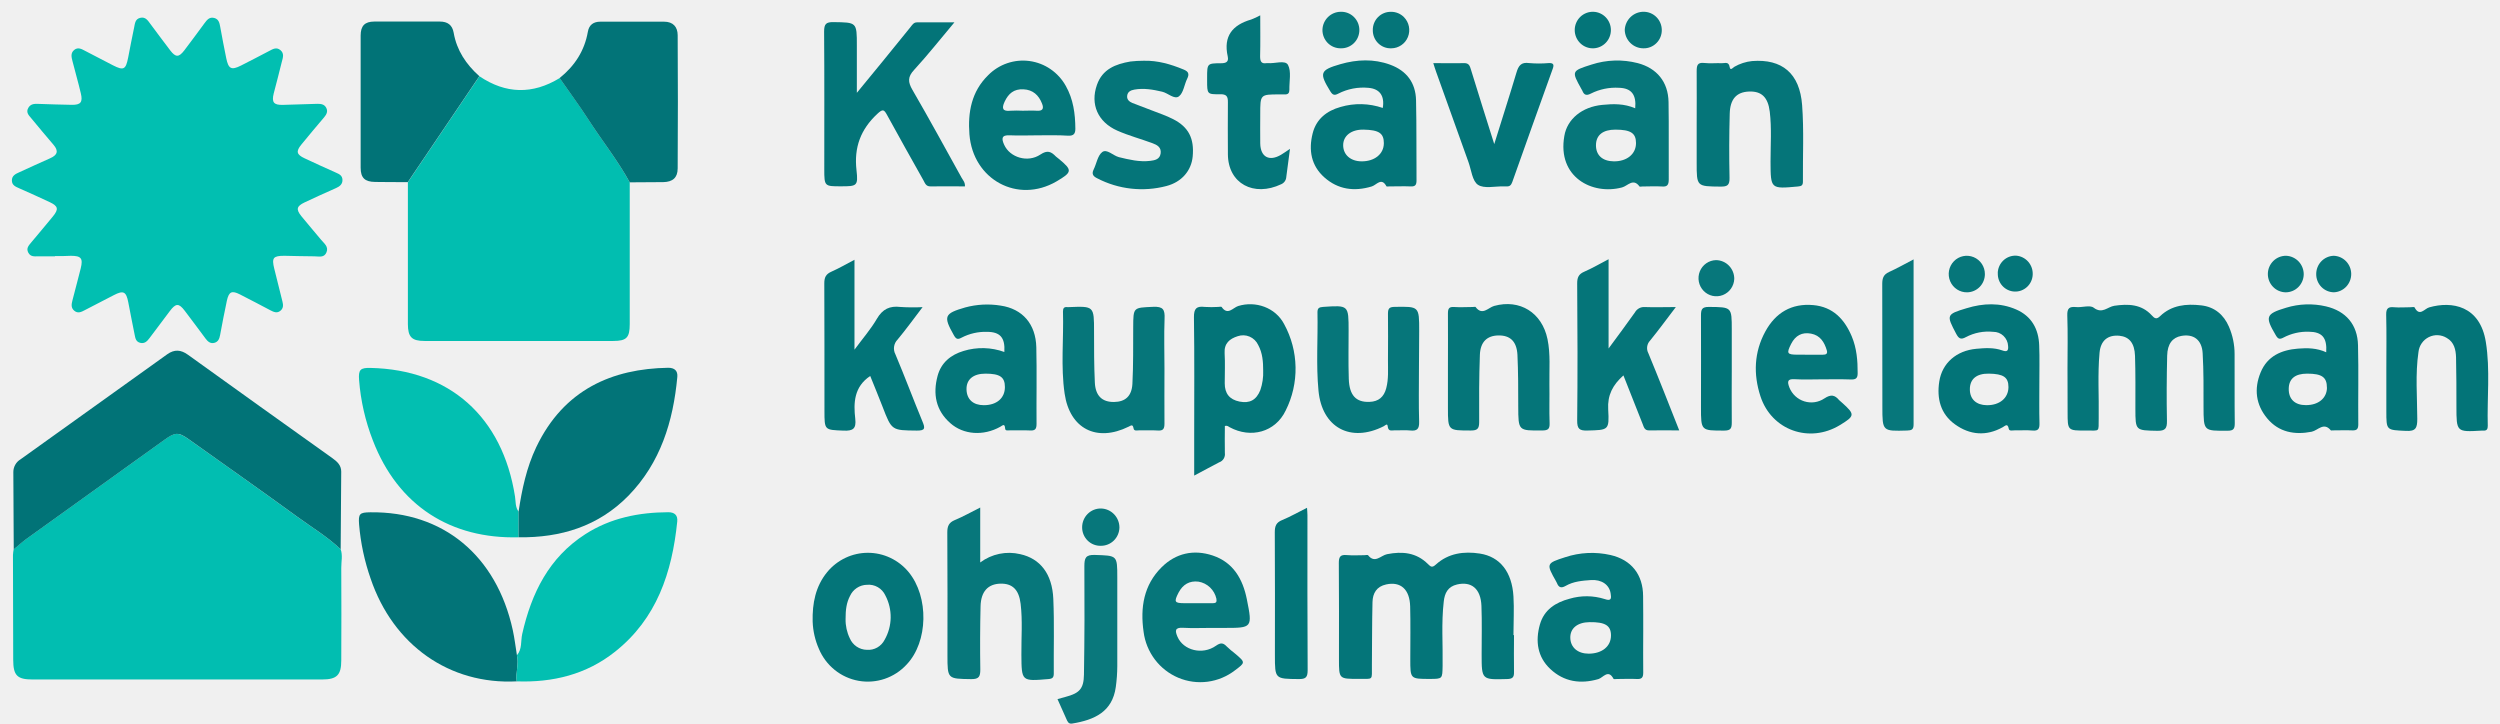
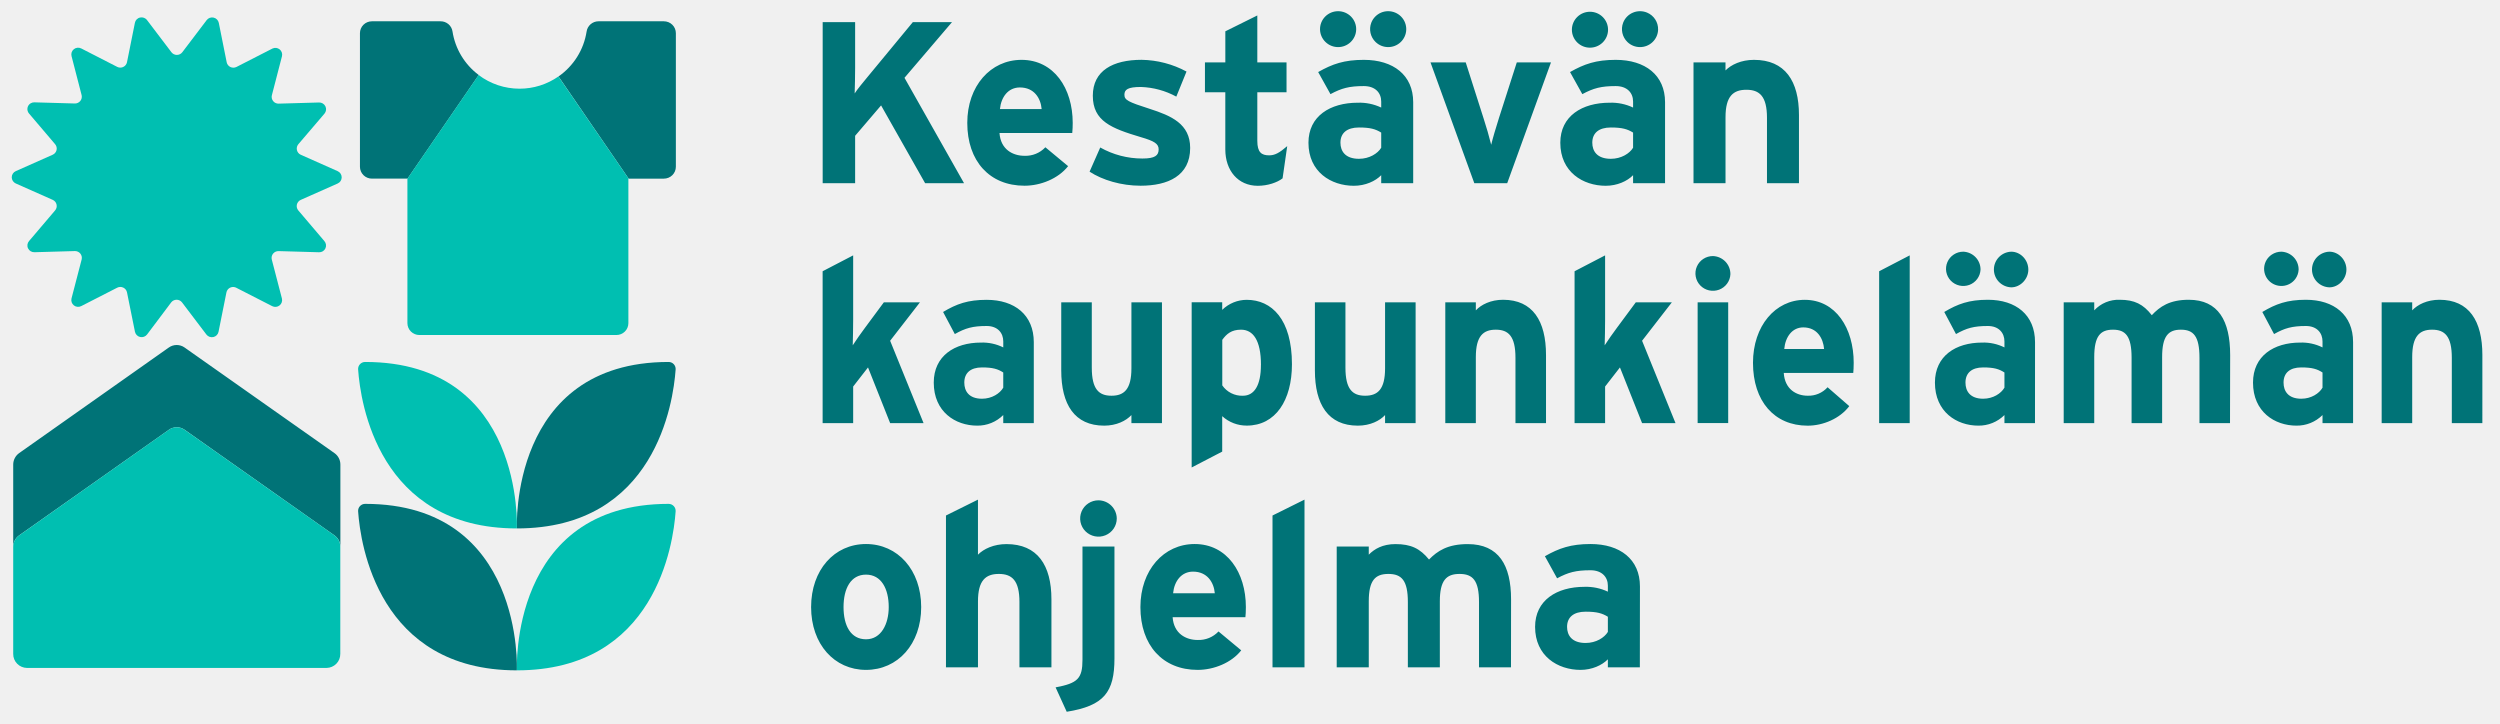
<svg xmlns="http://www.w3.org/2000/svg" viewBox="0 0 425 123">
  <g clip-path="url(#hsy-kestava-color__clip0_1255:183)">
-     <path d="M9.331 43.58H6.46c-.627 0-1.27.098-1.656-.642-.386-.74.084-1.207.495-1.712 1.228-1.476 2.478-2.935 3.69-4.425 1.011-1.245.91-1.75-.513-2.426-1.724-.822-3.477-1.588-5.222-2.371-.589-.265-1.207-.497-1.233-1.284-.03-.856.627-1.151 1.27-1.442 1.741-.788 3.474-1.6 5.223-2.367 1.237-.54 1.503-1.232.567-2.315-1.296-1.494-2.54-3.021-3.811-4.545-.424-.488-.881-.976-.458-1.712.381-.663.983-.706 1.656-.68 1.912.071 3.822.125 5.73.162 1.52.026 1.91-.453 1.538-1.973-.424-1.818-.953-3.62-1.41-5.43-.17-.672-.373-1.387.292-1.93.665-.544 1.3-.124 1.91.188 1.558.8 3.113 1.618 4.659 2.418 1.846.946 2.206.749 2.613-1.374.326-1.677.643-3.36 1-5.033.14-.659.16-1.442 1.024-1.651.928-.227 1.322.47 1.77 1.07 1.119 1.497 2.224 2.995 3.363 4.484.907 1.177 1.449 1.173 2.355 0 1.17-1.527 2.3-3.08 3.443-4.626.424-.569.847-1.142 1.694-.903.742.21.869.856.987 1.498.326 1.789.661 3.574 1.03 5.354.368 1.78.846 2.067 2.486 1.24 1.639-.825 3.21-1.651 4.815-2.49.618-.32 1.224-.71 1.906-.141.682.57.423 1.284.25 1.93-.424 1.815-.936 3.62-1.39 5.43-.376 1.511 0 1.982 1.534 1.948 1.96-.043 3.926-.12 5.887-.18.605 0 1.177.056 1.503.672.326.616.055 1.13-.343 1.605-1.304 1.553-2.626 3.09-3.9 4.669-.928 1.147-.797 1.673.554 2.31 1.78.857 3.575 1.636 5.362 2.449.546.244 1.067.475 1.089 1.22.02.744-.466 1.116-1.089 1.395-1.796.8-3.591 1.6-5.366 2.447-1.342.638-1.465 1.173-.538 2.324 1.106 1.37 2.266 2.696 3.388 4.053.496.6 1.271 1.134.898 2.071-.385 1.023-1.321.706-2.075.71-1.694 0-3.388-.064-5.082-.09-1.906 0-2.186.33-1.737 2.162.45 1.832.924 3.736 1.394 5.598.156.607.186 1.164-.36 1.6-.547.437-1.097.21-1.63-.068-1.741-.912-3.478-1.84-5.231-2.726-1.385-.706-1.885-.475-2.224 1.074-.423 1.93-.775 3.877-1.148 5.82-.114.603-.3 1.151-.965 1.335-.665.184-1.114-.197-1.487-.693-1.181-1.58-2.35-3.171-3.549-4.742-1.012-1.335-1.529-1.322-2.541.03a434.154 434.154 0 00-3.465 4.61c-.402.543-.847.984-1.584.795-.736-.188-.817-.796-.936-1.365-.377-1.832-.724-3.672-1.08-5.508-.355-1.836-.817-2.088-2.452-1.24-1.634.847-3.307 1.711-4.96 2.567-.58.304-1.147.603-1.765.098-.619-.505-.475-1.155-.318-1.78.457-1.81.961-3.612 1.406-5.426.424-1.712.072-2.14-1.664-2.14-.479 0-.957.038-1.436.047-.479.008-.847 0-1.27 0l-.022.047z" fill="#01BFB1" />
-     <path d="M57.914 93.373c.373 1.044.093 2.118.102 3.175.034 5.243.021 10.489 0 15.732 0 2.486-.758 3.231-3.253 3.231H5.52c-2.605 0-3.27-.685-3.274-3.342-.017-5.94-.03-11.881-.042-17.82.02-.32.057-.636.114-.95.737-.613 1.44-1.284 2.215-1.824a17168.44 17168.44 0 0123.438-16.827c1.758-1.284 2.342-1.322 4.12-.06 6.155 4.37 12.325 8.713 18.424 13.156 2.499 1.81 5.142 3.406 7.4 5.529z" fill="#01BEB1" />
-     <path d="M107.055 30.998V55.11c0 2.298-.546 2.85-2.799 2.855H72.182c-2.181 0-2.837-.664-2.842-2.88V30.972l12.164-18.008c4.484 3.021 9.032 3.123 13.646.304 1.639 2.354 3.35 4.665 4.904 7.078 2.287 3.565 4.956 6.895 7.001 10.652z" fill="#01BEB0" />
-     <path d="M57.914 93.373c-2.257-2.14-4.9-3.72-7.382-5.53-6.098-4.442-12.282-8.785-18.423-13.155-1.779-1.284-2.363-1.207-4.12.06A22276.48 22276.48 0 014.55 91.575c-.775.557-1.478 1.211-2.215 1.823l-.068-13.176c.006-.434.121-.858.336-1.233.216-.375.523-.688.893-.907 8.323-5.943 16.639-11.897 24.945-17.863 1.212-.856 2.304-.779 3.499.081 8.17 5.88 16.359 11.742 24.564 17.585.817.582 1.508 1.207 1.504 2.298-.029 4.402-.06 8.799-.094 13.19z" fill="#017377" />
-     <path d="M87.844 115.832c-11.41.59-20.99-6.137-24.835-17.46a37.301 37.301 0 01-1.965-9.219c-.136-1.827.093-2.041 1.91-2.063 12.366-.158 21.447 7.34 24.22 20.033.306 1.404.471 2.842.704 4.279.364 1.468-.25 2.945-.034 4.43z" fill="#027478" />
-     <path d="M87.844 115.832c-.216-1.485.398-2.962.034-4.442.91-1.045.627-2.406.898-3.612 1.571-6.955 4.544-12.993 10.724-16.965 4.294-2.76 9.084-3.71 14.111-3.736 1.063 0 1.631.514 1.521 1.571-.877 8.666-3.486 16.536-10.588 22.155-4.87 3.865-10.567 5.247-16.7 5.029zm.318-24.492c-11.478.304-20.495-5.324-24.772-16.46a35.86 35.86 0 01-2.346-10.27c-.132-1.78.211-2.101 1.944-2.063 13.438.295 22.446 8.324 24.564 21.86.135.856.025 1.802.61 2.568-.005 1.43 0 2.889 0 4.365z" fill="#02BFB1" />
-     <path d="M88.162 91.34v-4.378c.567-3.766 1.35-7.476 2.994-10.934 4.688-9.843 12.968-13.353 22.447-13.507 1.05 0 1.639.493 1.542 1.558-.704 7.588-2.864 14.598-8.302 20.183-5.124 5.23-11.536 7.172-18.681 7.078z" fill="#027478" />
-     <path d="M257.381 107.975c0 2.088-.042 4.181 0 6.265.025.911-.258 1.172-1.169 1.198-4.333.12-4.333.15-4.333-4.237 0-2.734.068-5.469-.034-8.195-.11-2.919-1.694-4.215-4.142-3.646-1.575.364-2.117 1.485-2.266 2.914-.423 3.634-.131 7.275-.194 10.917-.043 2.221 0 2.221-2.19 2.226-3.303 0-3.303 0-3.303-3.325 0-2.996.055-5.992-.022-8.988-.072-2.927-1.622-4.279-4.065-3.753-1.652.351-2.3 1.511-2.338 2.996-.089 3.586-.064 7.177-.102 10.763-.025 2.641.339 2.281-2.283 2.294-3.316.021-3.316 0-3.316-3.304 0-5.465.025-10.926-.025-16.39 0-1.04.25-1.443 1.317-1.349 1.067.094 2.02.022 3.032.022.212 0 .538-.09.619 0 1.164 1.485 2.181.038 3.227-.171 2.592-.518 4.989-.291 6.954 1.673.5.505.733.646 1.343.094 2.117-1.934 4.764-2.294 7.475-1.874 3.435.53 5.472 3.124 5.722 7.275.131 2.187 0 4.391 0 6.586l.093.009z" fill="#047579" />
-     <path d="M81.487 12.951L69.323 30.96c-1.859 0-3.714 0-5.573-.03-1.74-.026-2.435-.698-2.44-2.418V6.04c0-1.648.703-2.367 2.309-2.375 3.718-.026 7.432 0 11.151 0 1.321 0 2.118.577 2.35 1.883.521 3.021 2.127 5.4 4.367 7.403z" fill="#017377" />
-     <path d="M107.055 30.998c-2.045-3.744-4.714-7.074-7.018-10.651-1.554-2.414-3.265-4.708-4.904-7.079 2.541-2.037 4.235-4.605 4.803-7.87.203-1.177.965-1.712 2.117-1.712h10.843c1.529 0 2.299.882 2.308 2.29.048 7.549.048 15.098 0 22.647 0 1.584-.847 2.307-2.431 2.337-1.893.013-3.803.013-5.718.038z" fill="#027478" />
-     <path d="M351.475 62.641c0-2.995.072-5.991-.034-8.987-.046-1.284.373-1.562 1.517-1.45.999.094 2.325-.39 2.964.102 1.466 1.121 2.376-.162 3.532-.33 2.326-.333 4.596-.29 6.353 1.64.462.509.788.727 1.398.14 1.978-1.904 4.455-2.139 7.005-1.844 2.24.257 3.812 1.558 4.705 3.617.64 1.476.969 3.07.966 4.681.025 3.912-.025 7.824.03 11.73 0 .968-.212 1.285-1.22 1.285-4.087.03-4.074.068-4.091-4.027 0-3.052.029-6.112-.149-9.154-.131-2.294-1.567-3.321-3.642-2.936-1.474.274-2.338 1.33-2.389 3.334-.088 3.693-.114 7.39-.038 11.084.026 1.31-.283 1.733-1.643 1.711-3.718-.08-3.714 0-3.723-3.748 0-2.996.034-5.992-.063-8.988-.076-2.195-.996-3.256-2.647-3.423-1.974-.184-3.211.809-3.388 2.936-.331 3.684-.077 7.386-.14 11.08-.043 2.447.284 2.08-2.143 2.096-3.143.022-3.143 0-3.143-3.132l-.017-7.417z" fill="#057579" />
-     <path d="M164.04 31.687c-1.952 0-3.9-.034-5.844 0-.788.022-.945-.552-1.22-1.048-2.058-3.68-4.142-7.348-6.154-11.05-.546-1.01-.745-1.1-1.694-.218-2.812 2.632-3.964 5.666-3.524 9.552.31 2.722.06 2.751-2.676 2.751s-2.8 0-2.8-2.858c0-7.819.03-15.642-.029-23.46 0-1.285.343-1.614 1.588-1.597 3.977.056 3.977 0 3.977 3.98v8.041c1.567-1.909 2.964-3.607 4.358-5.31 1.589-1.944 3.171-3.89 4.743-5.842.301-.373.547-.822 1.106-.826h6.378c-2.44 2.901-4.536 5.563-6.84 8.067-1.127 1.21-1.072 2.067-.288 3.423 2.863 4.935 5.599 9.955 8.365 14.949.233.406.597.757.554 1.446z" fill="#037478" />
-     <path d="M166.637 86.281v9.338a8.2 8.2 0 013.255-1.466 8.16 8.16 0 013.563.058c3.388.758 5.426 3.351 5.608 7.601.182 4.25.046 8.452.08 12.68 0 .685-.216.89-.902.95-4.595.386-4.57.403-4.604-4.142-.025-2.889.216-5.786-.131-8.658-.292-2.426-1.414-3.462-3.422-3.423-2.118.055-3.32 1.322-3.388 3.83a273.41 273.41 0 00-.043 10.754c0 1.199-.215 1.665-1.541 1.648-4.045-.06-4.045 0-4.045-4.096 0-6.958.026-13.917-.025-20.875 0-1.062.284-1.652 1.27-2.067 1.419-.582 2.758-1.353 4.325-2.132z" fill="#07777B" />
-     <path d="M203.013 80.85v-6.79c0-6.697.055-13.4-.042-20.114-.021-1.54.47-1.938 1.855-1.767.743.045 1.488.045 2.232 0 .211 0 .55-.086.618 0 1.025 1.515 1.936.124 2.812-.154 2.931-.916 6.353.24 7.827 3.098a15.787 15.787 0 011.929 7.299 15.786 15.786 0 01-1.675 7.363c-1.77 3.697-5.929 4.793-9.525 2.846-.229-.124-.423-.347-.817-.206 0 1.502-.043 3.043 0 4.58a1.47 1.47 0 01-.202.978c-.179.291-.454.51-.777.618-1.363.689-2.672 1.446-4.235 2.25zm11.727-17.836c0-1.507-.101-2.996-.847-4.366a2.844 2.844 0 00-1.465-1.424 2.807 2.807 0 00-2.033-.065c-1.338.428-2.312 1.194-2.211 2.88.102 1.686.021 3.424.021 5.136 0 1.712.805 2.751 2.52 3.094 1.716.342 2.847-.253 3.528-1.943a9.047 9.047 0 00.487-3.312z" fill="#037478" />
-     <path d="M285.469 73.169c-1.804 0-3.439-.034-5.082 0-.809.026-.919-.522-1.135-1.079-1.063-2.717-2.143-5.426-3.27-8.272-1.813 1.622-2.732 3.338-2.588 5.786.204 3.552.051 3.492-3.515 3.586-1.359.039-1.775-.257-1.758-1.712.085-7.767.06-15.534 0-23.306 0-.984.238-1.558 1.165-1.964 1.338-.587 2.618-1.323 4.172-2.14v15.175c1.694-2.294 3.104-4.194 4.481-6.137a1.775 1.775 0 011.694-.907c1.639.064 3.282 0 5.26 0-1.55 2.037-2.918 3.903-4.375 5.696a1.854 1.854 0 00-.292 2.166c1.779 4.292 3.46 8.597 5.243 13.108z" fill="#057579" />
-     <path d="M277.985 18.408c.216-2.328-.652-3.424-2.744-3.484a9.387 9.387 0 00-4.786.98c-.75.394-1.169.266-1.461-.496a2.653 2.653 0 00-.157-.278c-1.694-3.043-1.694-3.065 1.72-4.152a14.063 14.063 0 017.856-.248c3.265.856 5.18 3.21 5.239 6.604.076 4.39 0 8.781.034 13.172 0 .886-.22 1.284-1.156 1.198-1.11-.072-2.232 0-3.346 0-.161 0-.424.065-.466 0-1.076-1.489-2.003-.102-2.965.159-5.082 1.356-11.041-1.772-9.817-8.74.474-2.88 3.016-4.963 6.446-5.293 1.855-.188 3.719-.235 5.603.578zm.136 5.923c0-1.712-.907-2.286-3.503-2.294-2.117 0-3.286.916-3.303 2.628-.017 1.711 1.088 2.734 3.015 2.764 2.245.03 3.791-1.245 3.791-3.098z" fill="#06767A" />
-     <path d="M279.349 107.435c0 2.303-.034 4.605 0 6.908 0 .855-.263 1.129-1.088 1.087-1.114-.06-2.232 0-3.351 0-.211 0-.567.064-.614-.03-.889-1.712-1.778-.184-2.575.047-3.053.885-5.844.458-8.165-1.712-2.19-2.059-2.567-4.733-1.779-7.549.712-2.538 2.668-3.771 5.044-4.4 1.952-.58 4.03-.562 5.972.052 1.203.428 1.135-.189 1.016-.955-.224-1.48-1.533-2.396-3.354-2.272-1.478.103-2.986.227-4.307.997-.754.428-1.173.261-1.47-.492a2.138 2.138 0 00-.144-.283c-1.694-2.995-1.694-3.072 1.55-4.108a14.371 14.371 0 017.704-.372c3.545.817 5.531 3.325 5.54 7.001.025 2.011.021 4.049.021 6.081zm-5.48.595c0-1.69-.983-2.302-3.651-2.264-2.067.026-3.312 1.053-3.266 2.684.047 1.63 1.271 2.67 3.13 2.674 2.279-.013 3.782-1.241 3.787-3.094z" fill="#047579" />
-     <path d="M147.938 63.916c-2.753 1.84-2.863 4.541-2.541 7.306.182 1.652-.381 2.054-1.974 1.985-3.261-.132-3.265-.038-3.265-3.385 0-7.224 0-14.452-.026-21.676 0-1.001.284-1.549 1.186-1.951 1.296-.582 2.541-1.284 3.943-2.037v15.286c1.461-1.977 2.804-3.518 3.812-5.255.97-1.66 2.194-2.23 4.019-2.003 1.248.08 2.5.09 3.748.026-1.516 1.99-2.816 3.787-4.235 5.495a2.153 2.153 0 00-.381 2.538c1.597 3.783 3.032 7.63 4.6 11.422.465 1.12.482 1.549-.958 1.532-4.281-.043-4.269 0-5.823-4.036-.686-1.789-1.419-3.535-2.105-5.247z" fill="#027478" />
-     <path d="M235.07 18.352c.347-2.05-.509-3.274-2.47-3.423a9.281 9.281 0 00-5.082.984c-.669.355-.97.248-1.368-.394-1.914-3.115-1.783-3.603 1.724-4.613 2.804-.805 5.658-.933 8.449.09 2.791 1.022 4.337 3.068 4.405 6.042.102 4.545.038 9.094.08 13.64 0 .757-.211 1.048-.986 1.014-1.22-.052-2.444 0-3.664 0-.161 0-.423.047-.462-.022-.847-1.588-1.694-.214-2.498.026-2.965.898-5.714.535-8.047-1.532-2.253-1.995-2.715-4.63-2.004-7.477.623-2.482 2.423-3.851 4.74-4.502a11.78 11.78 0 017.183.167zm.186 6.017c0-1.712-.805-2.276-3.435-2.332-2.084-.043-3.49 1.031-3.481 2.662.008 1.63 1.27 2.709 3.1 2.73 2.224.026 3.803-1.24 3.812-3.06h.004z" fill="#037478" />
-     <path d="M395.458 59.885c.157-2.508-.707-3.466-2.964-3.492a8.683 8.683 0 00-4.299.989c-.678.368-.949.244-1.334-.428-1.838-3.12-1.694-3.595 1.778-4.64a13 13 0 016.777-.23c3.388.791 5.362 3.102 5.446 6.586.115 4.49 0 8.987.047 13.48 0 .775-.25 1.045-1.008 1.015-1.114-.047-2.232 0-3.346 0-.106 0-.267.042-.309 0-1.203-1.477-2.19 0-3.261.23-2.906.57-5.578.095-7.543-2.25-1.965-2.346-2.283-5.042-1.135-7.836 1.148-2.795 3.553-3.822 6.353-4.044 1.601-.133 3.197-.107 4.798.62zm.119 6.034c0-1.801-.847-2.4-3.363-2.4-2.037 0-3.104.855-3.13 2.567-.025 1.772 1.046 2.795 2.927 2.786 2.117.004 3.545-1.18 3.574-2.953h-.008zM170.74 59.838c.153-2.452-.72-3.424-2.964-3.424a8.775 8.775 0 00-4.303.985c-.665.364-.94.26-1.326-.428-1.812-3.201-1.639-3.676 1.944-4.708a14.255 14.255 0 016.01-.312c3.735.552 5.976 3.133 6.073 7.087.102 4.335 0 8.674.038 13.014 0 .804-.182 1.177-1.054 1.13-1.165-.064-2.338 0-3.507-.022-.292 0-.75.124-.779-.308-.064-.941-.424-.53-.847-.29-2.842 1.578-6.222 1.369-8.471-.626-2.469-2.17-2.99-4.96-2.164-8.037.61-2.268 2.262-3.59 4.413-4.236a10.903 10.903 0 016.937.175zm.094 5.966c0-1.712-.847-2.281-3.308-2.285-2.075 0-3.265.992-3.219 2.696.047 1.703 1.152 2.666 2.935 2.666 2.181.008 3.592-1.19 3.592-3.077z" fill="#047579" />
-     <path d="M346.689 65.32c0 2.196-.038 4.39.022 6.586.025.933-.149 1.387-1.203 1.284-1.055-.102-2.016 0-3.028-.03-.348 0-.898.167-.987-.265-.199-1.01-.597-.505-1.055-.253-2.799 1.545-5.565 1.323-8.098-.509-2.448-1.763-3.112-4.378-2.664-7.275.488-3.137 2.91-5.255 6.307-5.564 1.474-.132 2.964-.24 4.421.283.767.278 1.055.086.974-.77a2.547 2.547 0 00-.792-1.716 2.495 2.495 0 00-1.749-.68 8.114 8.114 0 00-4.633.898c-.885.496-1.228.235-1.665-.587-1.664-3.158-1.694-3.286 1.8-4.33 2.804-.856 5.667-.98 8.42.222 2.613 1.143 3.812 3.325 3.905 6.111.085 2.2.025 4.4.025 6.595zm-5.251.492c0-1.682-.847-2.26-3.342-2.294-2.088-.03-3.231.92-3.219 2.68 0 1.668 1.089 2.666 2.893 2.687 2.173.021 3.659-1.22 3.668-3.073z" fill="#037478" />
-     <path d="M288.434 21.241c0-3.051.029-6.103 0-9.154 0-.971.139-1.506 1.27-1.382 1 .111 2.02 0 3.028.038.492.026 1.152-.338 1.313.66.115.705.572.072.809-.056a7.572 7.572 0 013.003-.967c5.082-.398 8.098 2.07 8.504 7.497.322 4.31.098 8.666.136 13.002 0 .637-.246.77-.847.825-4.659.428-4.633.428-4.659-4.215 0-2.833.208-5.679-.131-8.503-.305-2.491-1.427-3.514-3.545-3.424-2.118.09-3.193 1.284-3.261 3.749a219.679 219.679 0 00-.034 10.921c.025 1.25-.364 1.503-1.525 1.49-4.061-.039-4.061 0-4.061-4.049v-6.432z" fill="#057579" />
-     <path d="M205.876 106.746c-1.592 0-3.189.069-4.777-.021-1.389-.077-1.356.522-.928 1.519.995 2.32 4.235 3.159 6.539 1.537.797-.557 1.229-.523 1.839.124.463.439.949.854 1.456 1.241 1.724 1.468 1.724 1.476-.05 2.803a9.665 9.665 0 01-4.653 1.941 9.621 9.621 0 01-4.989-.672 9.727 9.727 0 01-3.987-3.105 9.87 9.87 0 01-1.915-4.703c-.593-4.13.026-7.956 3.058-10.973 2.414-2.4 5.459-3.081 8.695-1.999 3.494 1.164 5.116 4.01 5.798 7.43.978 4.878.928 4.878-3.854 4.878h-2.232zm-2.571-4.198h2.859c.559 0 .729-.188.623-.77a3.803 3.803 0 00-1.083-1.918 3.733 3.733 0 00-1.958-.98c-1.546-.192-2.664.488-3.388 1.858-.822 1.6-.699 1.802 1.024 1.806l1.923.004z" fill="#06767A" />
-     <path d="M138.15 105.642c-.067-3.064.475-5.961 2.486-8.405a9.022 9.022 0 013.096-2.406 8.923 8.923 0 017.625 0 9.019 9.019 0 013.095 2.406c3.498 4.228 3.341 11.88-.318 15.727a9.007 9.007 0 01-3.739 2.439 8.928 8.928 0 01-4.437.335 8.968 8.968 0 01-4.056-1.848 9.114 9.114 0 01-2.689-3.583 12.584 12.584 0 01-1.063-4.665zm5.599-.428a7.187 7.187 0 00.72 3.304 3.235 3.235 0 001.16 1.405 3.184 3.184 0 001.729.546 3.084 3.084 0 001.773-.39c.54-.305.978-.765 1.259-1.321a7.839 7.839 0 00.119-7.537 3.146 3.146 0 00-1.279-1.404 3.096 3.096 0 00-1.847-.402 3.203 3.203 0 00-1.726.537 3.26 3.26 0 00-1.171 1.389c-.584 1.126-.741 2.333-.737 3.856v.017zm32.735-82.21c-1.593 0-3.194.073-4.782 0-1.47-.086-1.465.56-.991 1.613.957 2.14 3.985 3.107 6.154 1.656 1.207-.808 1.834-.496 2.63.326.157.142.323.275.495.398 2.355 1.947 2.321 2.255-.398 3.851-6.564 3.818-14.188-.29-14.789-8.002-.293-3.762.351-7.276 3.172-10.049a8.336 8.336 0 013.245-2.048 8.27 8.27 0 017.382 1.013 8.413 8.413 0 012.587 2.85c1.27 2.246 1.605 4.707 1.622 7.275 0 .856-.301 1.224-1.228 1.181-1.694-.115-3.401-.064-5.099-.064zm-2.622-4.181c.792 0 1.584-.052 2.372 0 .974.077 1.27-.317.919-1.194-.564-1.455-1.555-2.371-3.172-2.448-1.618-.077-2.542.715-3.198 2.11-.53 1.15-.347 1.682 1.025 1.532.684-.037 1.37-.037 2.054 0z" fill="#047579" />
-     <path d="M241.223 62.71c0 2.995-.063 5.991.03 8.987.038 1.25-.364 1.609-1.533 1.485-.847-.094-1.694 0-2.541-.03-.5-.026-1.182.312-1.271-.693-.059-.578-.449-.107-.673 0-5.629 2.854-10.504.235-11.092-6.047-.424-4.434-.077-8.885-.174-13.327 0-.715.28-.856.94-.911 4.354-.296 4.35-.313 4.354 4.018 0 2.735-.059 5.47.03 8.195.089 2.833 1.232 4.019 3.523 3.933 1.538-.055 2.453-.834 2.842-2.315.424-1.583.288-3.192.297-4.793 0-2.628.042-5.251 0-7.874 0-.916.241-1.156 1.147-1.169 4.16-.072 4.16-.102 4.16 4.096l-.039 6.445zm-43.263-.017c0 3.106-.029 6.213 0 9.32 0 .89-.224 1.241-1.143 1.173-1.059-.073-2.118 0-3.189-.026-.339 0-.847.167-.928-.355-.131-.74-.423-.47-.847-.265-5.421 2.67-9.991.363-10.867-5.628-.678-4.626-.14-9.304-.28-13.956 0-.547.169-.808.728-.748.106.008.212.008.318 0 4.235-.172 4.235-.172 4.235 4.147 0 2.888 0 5.781.136 8.666.102 2.272 1.245 3.338 3.257 3.316 1.897-.021 3.02-.971 3.13-3.094.165-3.205.118-6.42.135-9.629.021-3.423 0-3.295 3.388-3.453 1.694-.078 2.016.457 1.944 2.02-.11 2.833-.017 5.674-.017 8.512z" fill="#06767A" />
-     <path d="M246.149 62.607c0-3.103.025-6.21 0-9.312 0-.81.165-1.164 1.046-1.105 1.059.078 2.118 0 3.185 0 .161 0 .424-.068.466 0 1.143 1.545 2.168.09 3.164-.183 4.358-1.203 8.131 1.125 9.067 5.653.53 2.568.28 5.135.322 7.703.038 2.195-.047 4.39.034 6.582.038 1.018-.301 1.228-1.271 1.237-4.057.03-4.044.064-4.061-4.049 0-2.94 0-5.888-.136-8.82-.127-2.315-1.27-3.334-3.282-3.287-1.902.047-3.024 1.104-3.104 3.321-.14 3.796-.144 7.596-.119 11.397 0 1.104-.28 1.446-1.41 1.442-3.901 0-3.901.026-3.901-3.852v-6.727z" fill="#057579" />
-     <path d="M309.716 64.486c-1.538 0-3.084.077-4.617-.022-1.27-.085-1.27.428-.91 1.395a4.053 4.053 0 001.008 1.479 4.002 4.002 0 003.311 1.031 3.999 3.999 0 001.657-.648c1.092-.715 1.745-.59 2.486.3.15.154.311.298.483.427 2.249 2.003 2.223 2.26-.369 3.83-5.18 3.142-11.609.857-13.485-4.9-1.224-3.748-1.093-7.506.826-11.024 1.741-3.192 4.455-4.814 8.132-4.489 3.341.291 5.315 2.371 6.56 5.32.847 2.011 1.012 4.125 1.004 6.282 0 .877-.364 1.066-1.148 1.044-1.656-.06-3.291-.025-4.938-.025zm-2.355-4.186h2.541c.538 0 .818-.162.657-.74-.424-1.417-1.131-2.547-2.677-2.842-1.546-.295-2.668.33-3.388 1.742-.822 1.63-.703 1.832 1.114 1.836l1.753.004z" fill="#047579" />
-     <path d="M405.678 62.667c0-3.051.051-6.103-.026-9.15-.025-1.091.339-1.39 1.347-1.284.894.078 1.804 0 2.707 0 .266 0 .711-.09.77.022.847 1.652 1.695.21 2.482 0 3.85-1.104 8.644-.304 9.635 5.889.759 4.707.195 9.509.327 14.263 0 .522-.153.822-.716.796h-.318c-4.294.253-4.286.253-4.294-4.1 0-2.781 0-5.563-.064-8.345-.038-1.284-.309-2.589-1.58-3.308a3.146 3.146 0 00-3.051-.142 3.18 3.18 0 00-1.199 1.035 3.24 3.24 0 00-.557 1.491c-.554 3.774-.216 7.588-.203 11.38 0 1.531-.246 2.14-1.948 2.036-3.304-.162-3.312-.047-3.312-3.346v-7.237z" fill="#037478" />
-     <path d="M194.411 10.328c2.393-.068 4.617.59 6.802 1.49.813.333 1.012.744.61 1.561-.5 1.002-.627 2.401-1.398 2.996-.77.595-1.863-.556-2.863-.787-1.562-.368-3.121-.642-4.726-.355-.614.11-1.144.359-1.22 1.065-.068.638.377.993.877 1.203 1.08.428 2.185.826 3.269 1.25 1.233.483 2.503.902 3.677 1.506 2.63 1.343 3.599 3.282 3.32 6.33-.22 2.413-1.859 4.36-4.477 5.04a16.414 16.414 0 01-11.761-1.318c-.682-.334-.978-.723-.601-1.493.495-1.002.677-2.367 1.457-2.962.779-.595 1.833.59 2.816.856 1.758.428 3.511.856 5.341.638.792-.098 1.643-.253 1.778-1.284.136-1.031-.618-1.434-1.372-1.712-1.986-.74-4.053-1.284-5.988-2.14-3.329-1.467-4.63-4.493-3.478-7.767.932-2.705 3.198-3.56 5.697-3.989a19.284 19.284 0 012.24-.128z" fill="#057579" />
-     <path d="M214.241 2.608c0 2.473.038 4.707-.021 6.967 0 .886.211 1.31 1.135 1.155a.626.626 0 01.156 0c1.19.12 2.965-.569 3.444.3.605 1.121.203 2.799.241 4.237 0 .526-.208.8-.754.783h-.953c-3.248 0-3.248 0-3.248 3.363 0 1.657-.026 3.317 0 4.978.042 2.302 1.533 3.107 3.532 1.921.487-.287.944-.62 1.525-1.006-.229 1.686-.424 3.219-.627 4.755a1.429 1.429 0 01-.847 1.25c-4.68 2.225-9.051-.103-9.081-5.08 0-2.945-.042-5.889 0-8.829.022-1.036-.254-1.4-1.33-1.382-2.202.034-2.202-.03-2.202-2.328v-.48c0-2.409 0-2.452 2.355-2.46.881 0 1.351-.244 1.148-1.16-.775-3.467.826-5.358 3.989-6.274.528-.202 1.041-.44 1.538-.71z" fill="#047579" />
-     <path d="M243.659 10.73c1.808 0 3.506.047 5.201 0 .893-.034 1.016.514 1.215 1.152 1.271 4.168 2.6 8.323 3.947 12.616 1.271-4.117 2.58-8.132 3.774-12.15.347-1.181.792-1.819 2.156-1.626a19.02 19.02 0 003.341 0c.758-.03.936.235.686.928a4001.618 4001.618 0 00-6.886 19.28c-.195.556-.453.8-1.012.757h-.479c-1.482-.038-3.291.428-4.345-.27-.966-.633-1.131-2.52-1.614-3.851a23846.69 23846.69 0 00-5.506-15.368c-.173-.458-.296-.916-.478-1.468z" fill="#037478" />
-     <path d="M179.774 118.849l1.389-.385c2.326-.617 3.071-1.357 3.109-3.766.102-6.154.114-12.308.072-18.458 0-1.378.216-1.956 1.783-1.9 3.812.124 3.812.034 3.812 3.851v15.09a27.002 27.002 0 01-.254 3.514c-.58 4.198-3.596 5.589-7.425 6.209-.643.103-.8-.381-.995-.821-.491-1.087-.966-2.17-1.491-3.334z" fill="#0A787C" />
-     <path d="M222.194 86.324c.034.544.072.899.072 1.258 0 8.782-.025 17.547.034 26.354 0 1.228-.343 1.515-1.516 1.506-4.049-.038-4.049 0-4.049-4.065 0-6.967.026-13.93-.021-20.893 0-1.044.225-1.656 1.245-2.071 1.411-.574 2.74-1.353 4.235-2.089z" fill="#027478" />
-     <path d="M325.31 44.093v28.044c0 .89-.322 1.032-1.105 1.053-4.202.124-4.202.146-4.202-4.061 0-6.963 0-13.922-.021-20.884 0-.976.233-1.584 1.148-2.003 1.355-.612 2.643-1.344 4.18-2.148z" fill="#07777B" />
-     <path d="M294.401 62.641c0 3.051-.034 6.107 0 9.158 0 .967-.135 1.4-1.27 1.4-3.965 0-3.965.055-3.965-3.963 0-5.2.026-10.395 0-15.59 0-1.053.161-1.477 1.351-1.468 3.88.034 3.884 0 3.884 3.851v6.612z" fill="#017377" />
-     <path d="M187.122 92.786a3.07 3.07 0 01-2.225-.888 3.144 3.144 0 01-.934-2.227 3.216 3.216 0 01.943-2.31 3.133 3.133 0 012.301-.916 3.19 3.19 0 012.192.982 3.26 3.26 0 01.904 2.244 3.183 3.183 0 01-.952 2.223 3.119 3.119 0 01-2.229.892zm40.794-84.572a3.057 3.057 0 01-2.214-.92 3.132 3.132 0 01-.886-2.248 3.166 3.166 0 01.936-2.141 3.104 3.104 0 012.139-.9 3.048 3.048 0 012.251.858 3.115 3.115 0 01.95 2.233 3.114 3.114 0 01-.932 2.241 3.075 3.075 0 01-2.244.877zm51.467 0a3.153 3.153 0 01-2.219-.91 3.216 3.216 0 01-.957-2.218 3.253 3.253 0 011.003-2.204A3.187 3.187 0 01279.446 2a3.07 3.07 0 012.148.907c.572.575.898 1.352.91 2.166.008.416-.067.829-.221 1.214a3.077 3.077 0 01-1.697 1.708 3.022 3.022 0 01-1.203.219zm15.442 39.201a3.1 3.1 0 01-.565 1.666 3.048 3.048 0 01-1.377 1.079 3.014 3.014 0 01-3.265-.71 3.087 3.087 0 01-.815-1.557 3.108 3.108 0 01.165-1.754 3.068 3.068 0 011.09-1.373 3.022 3.022 0 011.658-.544 3.099 3.099 0 012.21.945 3.194 3.194 0 01.899 2.248z" fill="#07777B" />
-     <path d="M233.376 5.128a3.083 3.083 0 01.899-2.232 3.032 3.032 0 012.218-.887 3.043 3.043 0 012.175.9 3.135 3.135 0 01.679 3.378 3.07 3.07 0 01-2.829 1.927 3 3 0 01-2.226-.862 3.063 3.063 0 01-.916-2.224z" fill="#057579" />
-     <path d="M270.891 8.214a3.045 3.045 0 01-2.247-.868 3.131 3.131 0 010-4.475 3.064 3.064 0 012.247-.867c.796.03 1.548.37 2.1.95a3.12 3.12 0 01.861 2.155 3.12 3.12 0 01-.861 2.156 3.058 3.058 0 01-2.1.949z" fill="#047579" />
-     <path d="M396.78 49.691a3.025 3.025 0 01-2.141-.907 3.089 3.089 0 01-.883-2.17c-.007-.81.298-1.59.852-2.175a3.062 3.062 0 012.112-.957 3.06 3.06 0 012.109.932c.557.575.872 1.345.878 2.15a3.122 3.122 0 01-.846 2.163 3.06 3.06 0 01-2.094.964h.013z" fill="#06767A" />
-     <path d="M391.634 46.64a3.116 3.116 0 01-.916 2.163 3.052 3.052 0 01-2.155.893 3.062 3.062 0 01-2.16-.945 3.127 3.127 0 01.069-4.394 3.059 3.059 0 012.189-.875 3.108 3.108 0 012.113.976c.554.589.862 1.37.86 2.182z" fill="#07777B" />
-     <path d="M334.42 49.695a3.05 3.05 0 01-1.726-.492 3.097 3.097 0 01-1.16-1.382 3.13 3.13 0 01.629-3.409 3.047 3.047 0 013.361-.697 3.079 3.079 0 011.388 1.147c.34.513.521 1.117.519 1.735a3.113 3.113 0 01-.877 2.173c-.564.58-1.33.912-2.134.925z" fill="#06767A" />
-     <path d="M339.617 46.456a3.045 3.045 0 01.925-2.154 3.005 3.005 0 011.002-.642c.372-.144.77-.212 1.169-.2.801.053 1.55.424 2.083 1.031.533.608.807 1.403.763 2.213a3.03 3.03 0 01-.277 1.136 2.989 2.989 0 01-1.677 1.549 2.936 2.936 0 01-2.269-.103 2.97 2.97 0 01-1.532-1.695 3.034 3.034 0 01-.175-1.156l-.012.021z" fill="#047579" />
+     <path d="M87.872 89.834s-1.318-28.3 25.802-28.3a1.204 1.204 0 01.876.387 1.189 1.189 0 01.306.903c-.389 5.575-3.447 27.01-26.984 27.01z" fill="#007377" />
+     <path d="M87.866 89.834s1.319-28.3-25.802-28.3a1.201 1.201 0 00-.876.387 1.184 1.184 0 00-.306.903c.389 5.575 3.447 27.01 26.984 27.01z" fill="#00BFB1" />
+     <path d="M87.866 113.96s1.319-28.303-25.802-28.303a1.201 1.201 0 00-.876.388 1.184 1.184 0 00-.306.902c.389 5.575 3.447 27.01 26.984 27.013z" fill="#007377" />
+     <path d="M87.872 113.96s-1.318-28.303 25.802-28.303a1.204 1.204 0 01.876.388 1.19 1.19 0 01.306.902c-.389 5.575-3.447 27.01-26.984 27.013zM57.413 31.19l-6.29 2.792a1.158 1.158 0 00-.654.794 1.144 1.144 0 00.242.996l4.434 5.215a1.145 1.145 0 01-.917 1.897l-6.868-.196a1.167 1.167 0 00-.938.432 1.146 1.146 0 00-.218 1.004l1.72 6.613a1.14 1.14 0 01-.4 1.186 1.16 1.16 0 01-1.253.12l-6.113-3.128a1.166 1.166 0 00-1.445.318 1.14 1.14 0 00-.22.479l-1.342 6.692a1.148 1.148 0 01-.878.895 1.168 1.168 0 01-1.183-.427l-4.141-5.459a1.158 1.158 0 00-.925-.457 1.166 1.166 0 00-.926.457l-4.096 5.45a1.16 1.16 0 01-1.183.426 1.161 1.161 0 01-.878-.895l-1.35-6.688a1.144 1.144 0 00-.633-.812 1.161 1.161 0 00-1.034.015l-6.112 3.127a1.163 1.163 0 01-1.254-.12 1.148 1.148 0 01-.4-1.186l1.72-6.612a1.143 1.143 0 00-.217-1.004 1.16 1.16 0 00-.939-.432l-6.868.196a1.164 1.164 0 01-1.084-.65 1.14 1.14 0 01.167-1.248l4.434-5.214a1.145 1.145 0 00-.41-1.79l-6.28-2.787a1.153 1.153 0 01-.684-1.048 1.142 1.142 0 01.685-1.048l6.278-2.79a1.156 1.156 0 00.656-.793 1.14 1.14 0 00-.245-.996l-4.437-5.218a1.144 1.144 0 01.277-1.733c.193-.116.415-.173.64-.165l6.871.196a1.168 1.168 0 00.926-.424 1.148 1.148 0 00.23-.986l-1.716-6.641a1.14 1.14 0 01.398-1.184 1.16 1.16 0 011.252-.123l6.112 3.131a1.166 1.166 0 001.445-.318c.11-.14.186-.304.221-.479l1.341-6.682a1.144 1.144 0 01.882-.908 1.164 1.164 0 011.189.443l4.14 5.455a1.158 1.158 0 00.926.458 1.167 1.167 0 00.926-.458l4.14-5.458a1.159 1.159 0 011.184-.427 1.161 1.161 0 01.878.895l1.34 6.695a1.148 1.148 0 00.634.81 1.167 1.167 0 001.033-.013l6.116-3.13a1.164 1.164 0 011.225.147 1.148 1.148 0 01.393 1.161l-1.717 6.626a1.14 1.14 0 00.215 1.004 1.154 1.154 0 00.938.431l6.868-.196a1.166 1.166 0 011.08.653 1.144 1.144 0 01-.163 1.245l-4.434 5.19a1.149 1.149 0 00.398 1.793l6.279 2.792a1.154 1.154 0 01.688 1.043 1.141 1.141 0 01-.675 1.05z" fill="#00BFB1" />
+     <path d="M163.886 31.142h-6.616l-7.486-13.222-4.412 5.164v8.058h-5.517V3.762h5.517v7.782c0 1.019-.041 3.479-.079 4.342.395-.632 1.417-1.878 2.166-2.776l7.724-9.349h6.658l-8.078 9.466 10.123 17.915zm18.475-10.25a16.2 16.2 0 01-.079 1.72h-12.369c.197 2.819 2.287 3.875 4.255 3.875a4.633 4.633 0 003.546-1.449l3.864 3.207c-1.657 2.113-4.651 3.327-7.41 3.327-5.95 0-9.731-4.187-9.731-10.68 0-6.29 3.979-10.717 9.219-10.717 5.52 0 8.705 4.851 8.705 10.717zm-5.281-2.346c-.156-1.838-1.258-3.678-3.702-3.678-1.971 0-3.185 1.603-3.389 3.678h7.091zm25.248 6.609c0 4.744-3.782 6.417-8.432 6.417-3.269 0-6.46-.949-8.668-2.388l1.813-4.11a14.534 14.534 0 007.17 1.874c2.128 0 2.759-.506 2.759-1.562 0-.949-.749-1.41-3.033-2.074-4.966-1.487-8.158-2.698-8.158-7.04 0-4.263 3.431-6.103 8.282-6.103 2.674.04 5.298.724 7.645 1.995l-1.733 4.263a13.48 13.48 0 00-6.026-1.641c-2.208 0-2.797.43-2.797 1.328 0 .898.637 1.214 4.294 2.387 3.657 1.174 6.884 2.55 6.884 6.654zm16.5-.312l-.79 5.477c-.908.705-2.523 1.265-4.218 1.265-3.347 0-5.517-2.584-5.517-6.18V15.69h-3.462v-5.085h3.466V5.324l5.437-2.698v7.98h4.966v5.084h-4.966v8.254c0 1.955.71 2.464 2.01 2.464.984 0 1.733-.42 3.074-1.566zm21.415 6.299h-5.437v-1.36c-.984 1.019-2.717 1.8-4.648 1.8-3.86 0-7.721-2.347-7.721-7.315 0-4.538 3.701-6.806 8.39-6.806a8.583 8.583 0 013.979.823v-1.028c0-1.449-.984-2.622-2.953-2.622-2.481 0-3.784.354-5.673 1.37l-2.09-3.754c2.405-1.37 4.415-2.075 7.763-2.075 5.001 0 8.39 2.58 8.39 7.198v13.77zm-9.693-26.09a3.036 3.036 0 01-.934 2.094 3.084 3.084 0 01-4.276 0 3.036 3.036 0 01-.07-4.315 3.091 3.091 0 014.416 0 3.036 3.036 0 01.864 2.22zm4.256 20.066v-2.58c-.956-.59-1.851-.864-3.781-.864-2.048 0-3.15.948-3.15 2.583 0 1.446.825 2.74 3.15 2.74 1.774 0 3.192-.902 3.781-1.88zm4.256-20.066a3.045 3.045 0 01-.934 2.094 3.089 3.089 0 01-4.277 0 3.045 3.045 0 01-.729-3.292c.148-.381.372-.73.659-1.023a3.082 3.082 0 012.208-.93 3.1 3.1 0 012.209.93 3.045 3.045 0 01.864 2.221zm24.607 5.553l-7.444 20.537h-5.594l-7.447-20.537h5.988l3.033 9.506a69.04 69.04 0 011.299 4.497c.239-1.015.79-2.893 1.303-4.497l3.049-9.506h5.813zm19.39 20.537h-5.435v-1.36c-.987 1.019-2.72 1.8-4.65 1.8-3.861 0-7.722-2.347-7.722-7.315 0-4.538 3.702-6.806 8.391-6.806a8.605 8.605 0 013.981.823v-1.028c0-1.449-.987-2.622-2.956-2.622-2.481 0-3.784.354-5.673 1.37l-2.09-3.754c2.418-1.37 4.415-2.075 7.763-2.075 5.005 0 8.391 2.58 8.391 7.198v13.77zm-9.69-26.09a3.04 3.04 0 01-.901 2.158 3.086 3.086 0 01-4.347 0 3.042 3.042 0 01-.9-2.158c0-.81.324-1.586.9-2.158a3.086 3.086 0 014.347 0 3.04 3.04 0 01.901 2.158zm4.255 20.066v-2.58c-.955-.59-1.854-.864-3.784-.864-2.048 0-3.15.948-3.15 2.583 0 1.446.825 2.74 3.15 2.74 1.774 0 3.192-.902 3.784-1.88zm4.253-20.066a3.045 3.045 0 01-.934 2.094 3.086 3.086 0 01-4.277 0 3.045 3.045 0 01-.729-3.292 3.051 3.051 0 011.668-1.71 3.1 3.1 0 012.399 0 3.051 3.051 0 011.873 2.908zm23.948 26.09h-5.438v-11.11c0-3.678-1.274-4.772-3.504-4.772-2.229 0-3.545 1.094-3.545 4.655v11.227h-5.441V10.605h5.438v1.37c.955-.978 2.679-1.8 4.845-1.8 5.281 0 7.645 3.599 7.645 9.39v11.577zm-148.82 40.786h-5.682l-3.762-9.465-2.523 3.245v6.22h-5.192V46.113l5.192-2.7v10.913c0 1.265-.038 3.365-.073 4.38.525-.82 1.427-2.11 2.105-3.01l3.186-4.302h6.135l-5.068 6.534 5.682 14zm18.74 0h-5.192v-1.37a6.164 6.164 0 01-4.437 1.8c-3.689 0-7.378-2.346-7.378-7.315 0-4.538 3.539-6.805 8.018-6.805a7.935 7.935 0 013.8.822v-1.018c0-1.446-.955-2.622-2.822-2.622-2.373 0-3.612.354-5.415 1.37l-1.994-3.755c2.287-1.369 4.198-2.064 7.406-2.064 4.778 0 8.014 2.583 8.014 7.197v13.76zm-5.192-6.024v-2.581c-.905-.588-1.771-.86-3.612-.86-1.959 0-3.01.949-3.01 2.58 0 1.449.789 2.74 3.01 2.74 1.691 0 3.048-.9 3.612-1.88zm26.98 6.024h-5.192V70.56c-.904.977-2.548 1.8-4.628 1.8-5.043 0-7.301-3.6-7.301-9.387V51.394h5.192v11.107c0 3.678 1.204 4.772 3.351 4.772 2.147 0 3.386-1.094 3.386-4.655V51.394h5.192v20.534zm22.098-10.012c0 6.141-2.788 10.436-7.677 10.436a6.14 6.14 0 01-4.179-1.604v6.025l-5.193 2.698V51.388h5.193v1.29a5.965 5.965 0 014.172-1.707c4.215 0 7.684 3.276 7.684 10.945zm-5.269.117c0-4.225-1.357-5.987-3.389-5.987-1.618 0-2.447.705-3.186 1.724v7.748a4.067 4.067 0 001.525 1.326 4.097 4.097 0 001.979.432c1.969-.003 3.065-1.802 3.065-5.237l.006-.006zm26.292 9.895h-5.192V70.56c-.904.977-2.548 1.8-4.628 1.8-5.043 0-7.301-3.6-7.301-9.387V51.394h5.192v11.107c0 3.678 1.204 4.772 3.351 4.772 2.147 0 3.386-1.094 3.386-4.655V51.394h5.192v20.534zm22.168 0h-5.193v-11.11c0-3.674-1.204-4.772-3.347-4.772-2.144 0-3.39 1.098-3.39 4.656v11.226H245.7V51.394h5.192v1.367c.905-.978 2.549-1.8 4.629-1.8 5.042 0 7.301 3.6 7.301 9.39v11.577zm22.014 0h-5.683l-3.762-9.465-2.523 3.245v6.22h-5.192V46.113l5.192-2.7v10.913c0 1.265-.038 3.365-.073 4.38.526-.82 1.43-2.11 2.106-3.01l3.185-4.302h6.132l-5.065 6.534 5.683 14zm9.333-25.309a2.931 2.931 0 01-.566 1.602 2.977 2.977 0 01-1.362 1.028 2.997 2.997 0 01-1.707.113 2.976 2.976 0 01-1.487-.838 2.942 2.942 0 01-.586-3.2 2.96 2.96 0 011.095-1.305 2.993 2.993 0 011.638-.49 3.092 3.092 0 012.122.943c.556.578.862 1.348.853 2.147zm-.376 25.3h-5.195V51.394h5.195V71.92zm21.336-10.241c0 .785-.038 1.332-.076 1.724h-11.815c.188 2.815 2.182 3.87 4.065 3.87a4.341 4.341 0 003.386-1.438l3.689 3.207c-1.593 2.112-4.441 3.324-7.075 3.324-5.683 0-9.295-4.184-9.295-10.68 0-6.287 3.806-10.715 8.804-10.715 5.269 0 8.317 4.842 8.317 10.709zm-5.033-2.346c-.149-1.837-1.204-3.675-3.539-3.675-1.879 0-3.045 1.604-3.236 3.675h6.775zm14.555 12.596h-5.196V46.113l5.196-2.7v28.515zm21.297 0h-5.192v-1.37a6.164 6.164 0 01-4.44 1.8c-3.689 0-7.378-2.346-7.378-7.315 0-4.538 3.539-6.805 8.018-6.805a7.935 7.935 0 013.8.822v-1.018c0-1.445-.956-2.622-2.822-2.622-2.373 0-3.616.354-5.415 1.37l-1.995-3.754c2.297-1.37 4.215-2.075 7.416-2.075 4.778 0 8.015 2.584 8.015 7.198l-.007 13.77zm-9.257-26.09a2.893 2.893 0 01-.56 1.581 2.933 2.933 0 01-1.344 1.014 2.96 2.96 0 01-3.153-.717 2.912 2.912 0 01-.766-1.493 2.912 2.912 0 011.27-2.953 2.952 2.952 0 011.616-.484c.793.03 1.543.366 2.091.936.549.57.852 1.328.846 2.116zm4.065 20.066v-2.58c-.905-.59-1.771-.861-3.612-.861-1.959 0-3.014.949-3.014 2.58 0 1.449.79 2.74 3.014 2.74 1.691 0 3.045-.899 3.612-1.88zm4.061-20.066c0 1.603-1.357 3.01-2.898 3.01a3.064 3.064 0 01-2.096-.921 3.021 3.021 0 01-.861-2.11c0-.787.309-1.544.861-2.11a3.064 3.064 0 012.096-.92c1.545 0 2.898 1.369 2.898 3.05zm34.285 26.09h-5.192v-11.11c0-3.674-1.02-4.772-3.163-4.772-2.144 0-3.186 1.098-3.186 4.656v11.226h-5.192v-11.11c0-3.674-1.016-4.772-3.163-4.772s-3.185 1.098-3.185 4.656v11.226h-5.193V51.394h5.193v1.367a5.597 5.597 0 011.965-1.372 5.636 5.636 0 012.364-.428c2.519 0 3.988.746 5.456 2.622 1.354-1.449 3.01-2.622 6.282-2.622 5.045 0 7.04 3.599 7.04 9.39l-.026 11.577zm20.922 0h-5.196v-1.37a6.167 6.167 0 01-2.036 1.347 6.203 6.203 0 01-2.404.453c-3.689 0-7.377-2.346-7.377-7.315 0-4.538 3.535-6.805 8.014-6.805a7.95 7.95 0 013.803.822v-1.018c0-1.445-.955-2.622-2.825-2.622-2.37 0-3.612.354-5.415 1.37l-1.994-3.754c2.296-1.37 4.214-2.075 7.412-2.075 4.778 0 8.018 2.584 8.018 7.198v13.77zm-9.257-26.09a2.908 2.908 0 01-.56 1.581 2.956 2.956 0 01-4.497.297 2.904 2.904 0 01.504-4.446 2.95 2.95 0 011.616-.484c.793.03 1.543.366 2.091.936a3.02 3.02 0 01.846 2.116zm4.061 20.066v-2.58c-.904-.59-1.771-.861-3.615-.861-1.956 0-3.01.949-3.01 2.58 0 1.449.79 2.74 3.01 2.74 1.704 0 3.052-.899 3.615-1.88zm4.062-20.066c0 1.603-1.354 3.01-2.896 3.01a3.068 3.068 0 01-2.096-.921 3.024 3.024 0 01-.86-2.11c0-.787.309-1.544.86-2.11a3.068 3.068 0 012.096-.92c1.545 0 2.899 1.369 2.899 3.05h-.003zM422 71.928h-5.192v-11.11c0-3.674-1.204-4.772-3.348-4.772s-3.386 1.098-3.386 4.656v11.226h-5.192V51.394h5.192v1.367c.901-.978 2.548-1.8 4.628-1.8 5.043 0 7.301 3.6 7.301 9.39L422 71.927zm-265.399 31.274c0 6.299-3.979 10.679-9.378 10.679s-9.336-4.38-9.336-10.679c0-6.3 3.94-10.718 9.336-10.718 5.396 0 9.378 4.421 9.378 10.718zm-5.517 0c0-3.128-1.274-5.516-3.861-5.516s-3.822 2.35-3.822 5.516c0 3.165 1.223 5.477 3.822 5.477s3.861-2.622 3.861-5.477zm27.659 10.249h-5.438v-11.11c0-3.674-1.274-4.772-3.504-4.772s-3.545 1.098-3.545 4.655v11.227h-5.441V87.636l5.438-2.7v9.36c.955-.977 2.679-1.8 4.845-1.8 5.281 0 7.645 3.6 7.645 9.39v11.565zm10.715-1.524c0 5.749-1.774 8.058-8.116 9.073l-1.892-4.146c3.743-.705 4.571-1.486 4.571-4.693V92.914h5.437v19.013zm.392-23.785c0 .611-.182 1.208-.524 1.717a3.107 3.107 0 01-1.397 1.138 3.133 3.133 0 01-3.392-.67 3.083 3.083 0 01-.851-1.582c-.12-.6-.059-1.22.177-1.785a3.09 3.09 0 011.146-1.387 3.13 3.13 0 011.729-.52c.823.008 1.61.336 2.192.913.581.578.912 1.36.92 2.176zm21.948 15.06c0 .784-.042 1.331-.08 1.723h-12.372c.197 2.815 2.287 3.871 4.256 3.871a4.622 4.622 0 003.545-1.448l3.861 3.21c-1.653 2.112-4.648 3.323-7.406 3.323-5.951 0-9.732-4.187-9.732-10.679 0-6.297 3.979-10.718 9.219-10.718 5.517 0 8.709 4.851 8.709 10.718zm-5.282-2.347c-.156-1.837-1.274-3.678-3.701-3.678-1.972 0-3.186 1.607-3.389 3.678h7.09zm15.249 12.596h-5.438V87.636l5.438-2.7v28.515zm35.103 0h-5.437v-11.109c0-3.675-1.064-4.773-3.31-4.773s-3.348 1.098-3.348 4.656v11.226h-5.437v-11.109c0-3.675-1.064-4.773-3.31-4.773s-3.335 1.098-3.335 4.656v11.226h-5.45V92.914h5.45v1.382c.955-.977 2.363-1.8 4.53-1.8 2.64 0 4.176.744 5.711 2.623 1.421-1.449 3.154-2.622 6.581-2.622 5.281 0 7.368 3.599 7.368 9.389l-.013 11.565zm21.906 0h-5.437v-1.369c-.988 1.018-2.721 1.799-4.651 1.799-3.861 0-7.721-2.346-7.721-7.314 0-4.539 3.704-6.806 8.39-6.806a8.659 8.659 0 013.982.822v-1.018c0-1.448-.988-2.622-2.956-2.622-2.482 0-3.781.354-5.674 1.37l-2.073-3.754c2.405-1.37 4.415-2.075 7.763-2.075 5.004 0 8.393 2.584 8.393 7.198l-.016 13.769zm-5.437-6.024v-2.581c-.956-.588-1.854-.86-3.785-.86-2.048 0-3.15.949-3.15 2.581 0 1.448.828 2.738 3.15 2.738 1.775 0 3.192-.901 3.785-1.878zM56.856 77.026L31.373 59.073a2.314 2.314 0 00-2.667 0L3.256 77.026a2.406 2.406 0 00-1.01 1.958V92.97a2.386 2.386 0 011.01-1.957l25.46-17.954a2.302 2.302 0 012.666 0l25.474 17.954a2.396 2.396 0 011.01 1.957V78.984a2.377 2.377 0 00-1.01-1.958z" fill="#007377" />
+     <path d="M56.856 91.014L31.373 73.06a2.302 2.302 0 00-2.667 0L3.255 91.014a2.406 2.406 0 00-1.01 1.957v18.194a2.347 2.347 0 00.674 1.673 2.38 2.38 0 001.668.711h50.922a2.38 2.38 0 001.667-.711 2.347 2.347 0 00.674-1.673V92.971a2.377 2.377 0 00-.994-1.957z" fill="#00BFB1" />
+     <path d="M74.898 3.62H63.227c-.54 0-1.058.212-1.44.591a2.014 2.014 0 00-.596 1.429v22.71c.001.535.216 1.048.598 1.426.381.379.898.591 1.438.591h6.052L81.384 12.75a11.434 11.434 0 01-4.46-7.41 2.014 2.014 0 00-.689-1.235 2.041 2.041 0 00-1.337-.485zm37.967 0h-11.13c-.49.002-.962.18-1.332.5-.369.32-.61.76-.68 1.242a11.397 11.397 0 01-1.603 4.303A11.485 11.485 0 0194.944 13l11.923 17.368h5.995c.539 0 1.056-.212 1.438-.59a2.01 2.01 0 00.597-1.428V5.64c0-.534-.214-1.048-.595-1.427a2.043 2.043 0 00-1.437-.593z" fill="#007377" />
+     <path d="M88.315 15.077c-2.51 0-4.953-.817-6.95-2.328L69.26 30.367v24.566c0 .536.215 1.05.596 1.43.382.378.9.591 1.44.591h33.497c.54 0 1.056-.214 1.438-.593.381-.379.595-.892.595-1.428V30.367h.041L94.931 13a11.525 11.525 0 01-6.616 2.078z" fill="#00BFB1" />
  </g>
  <defs>
    <clipPath id="hsy-kestava-color__clip0_1255:183">
-       <path fill="#fff" transform="translate(2 2)" d="M0 0h421v121H0z" />
+       <path fill="#fff" transform="translate(2 2)" d="M0 0h420v119H0z" />
    </clipPath>
  </defs>
</svg>
